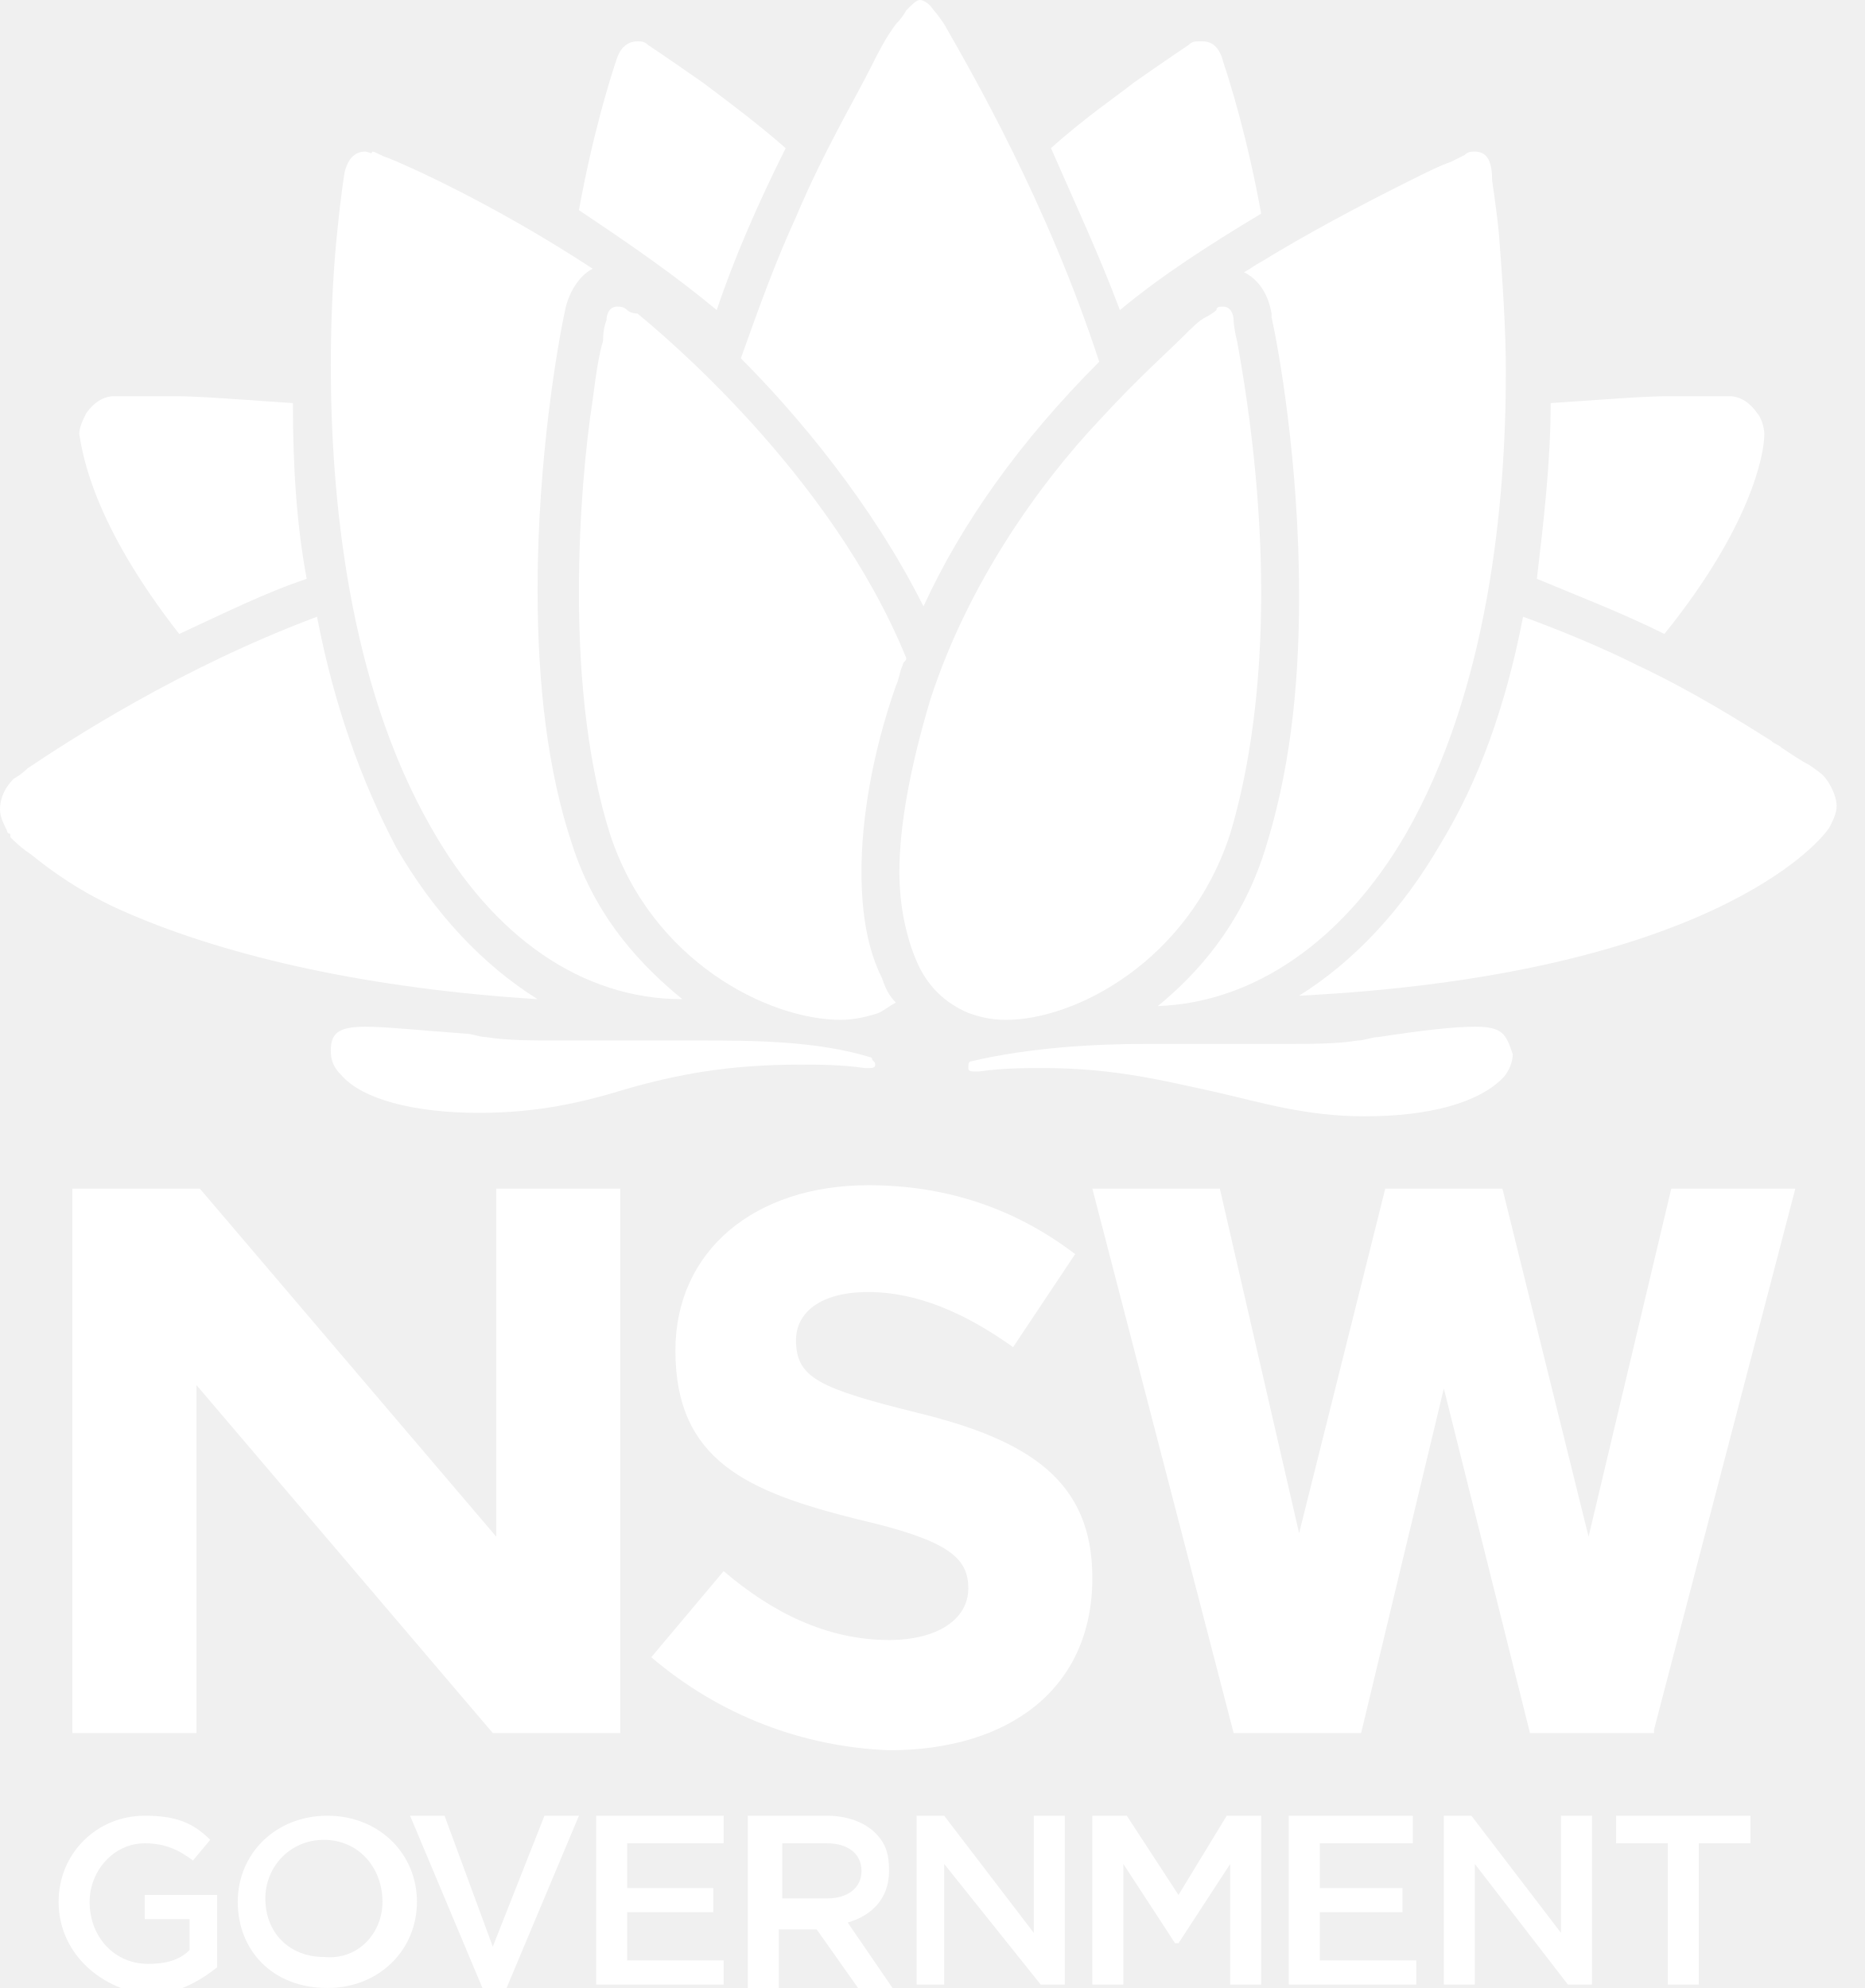
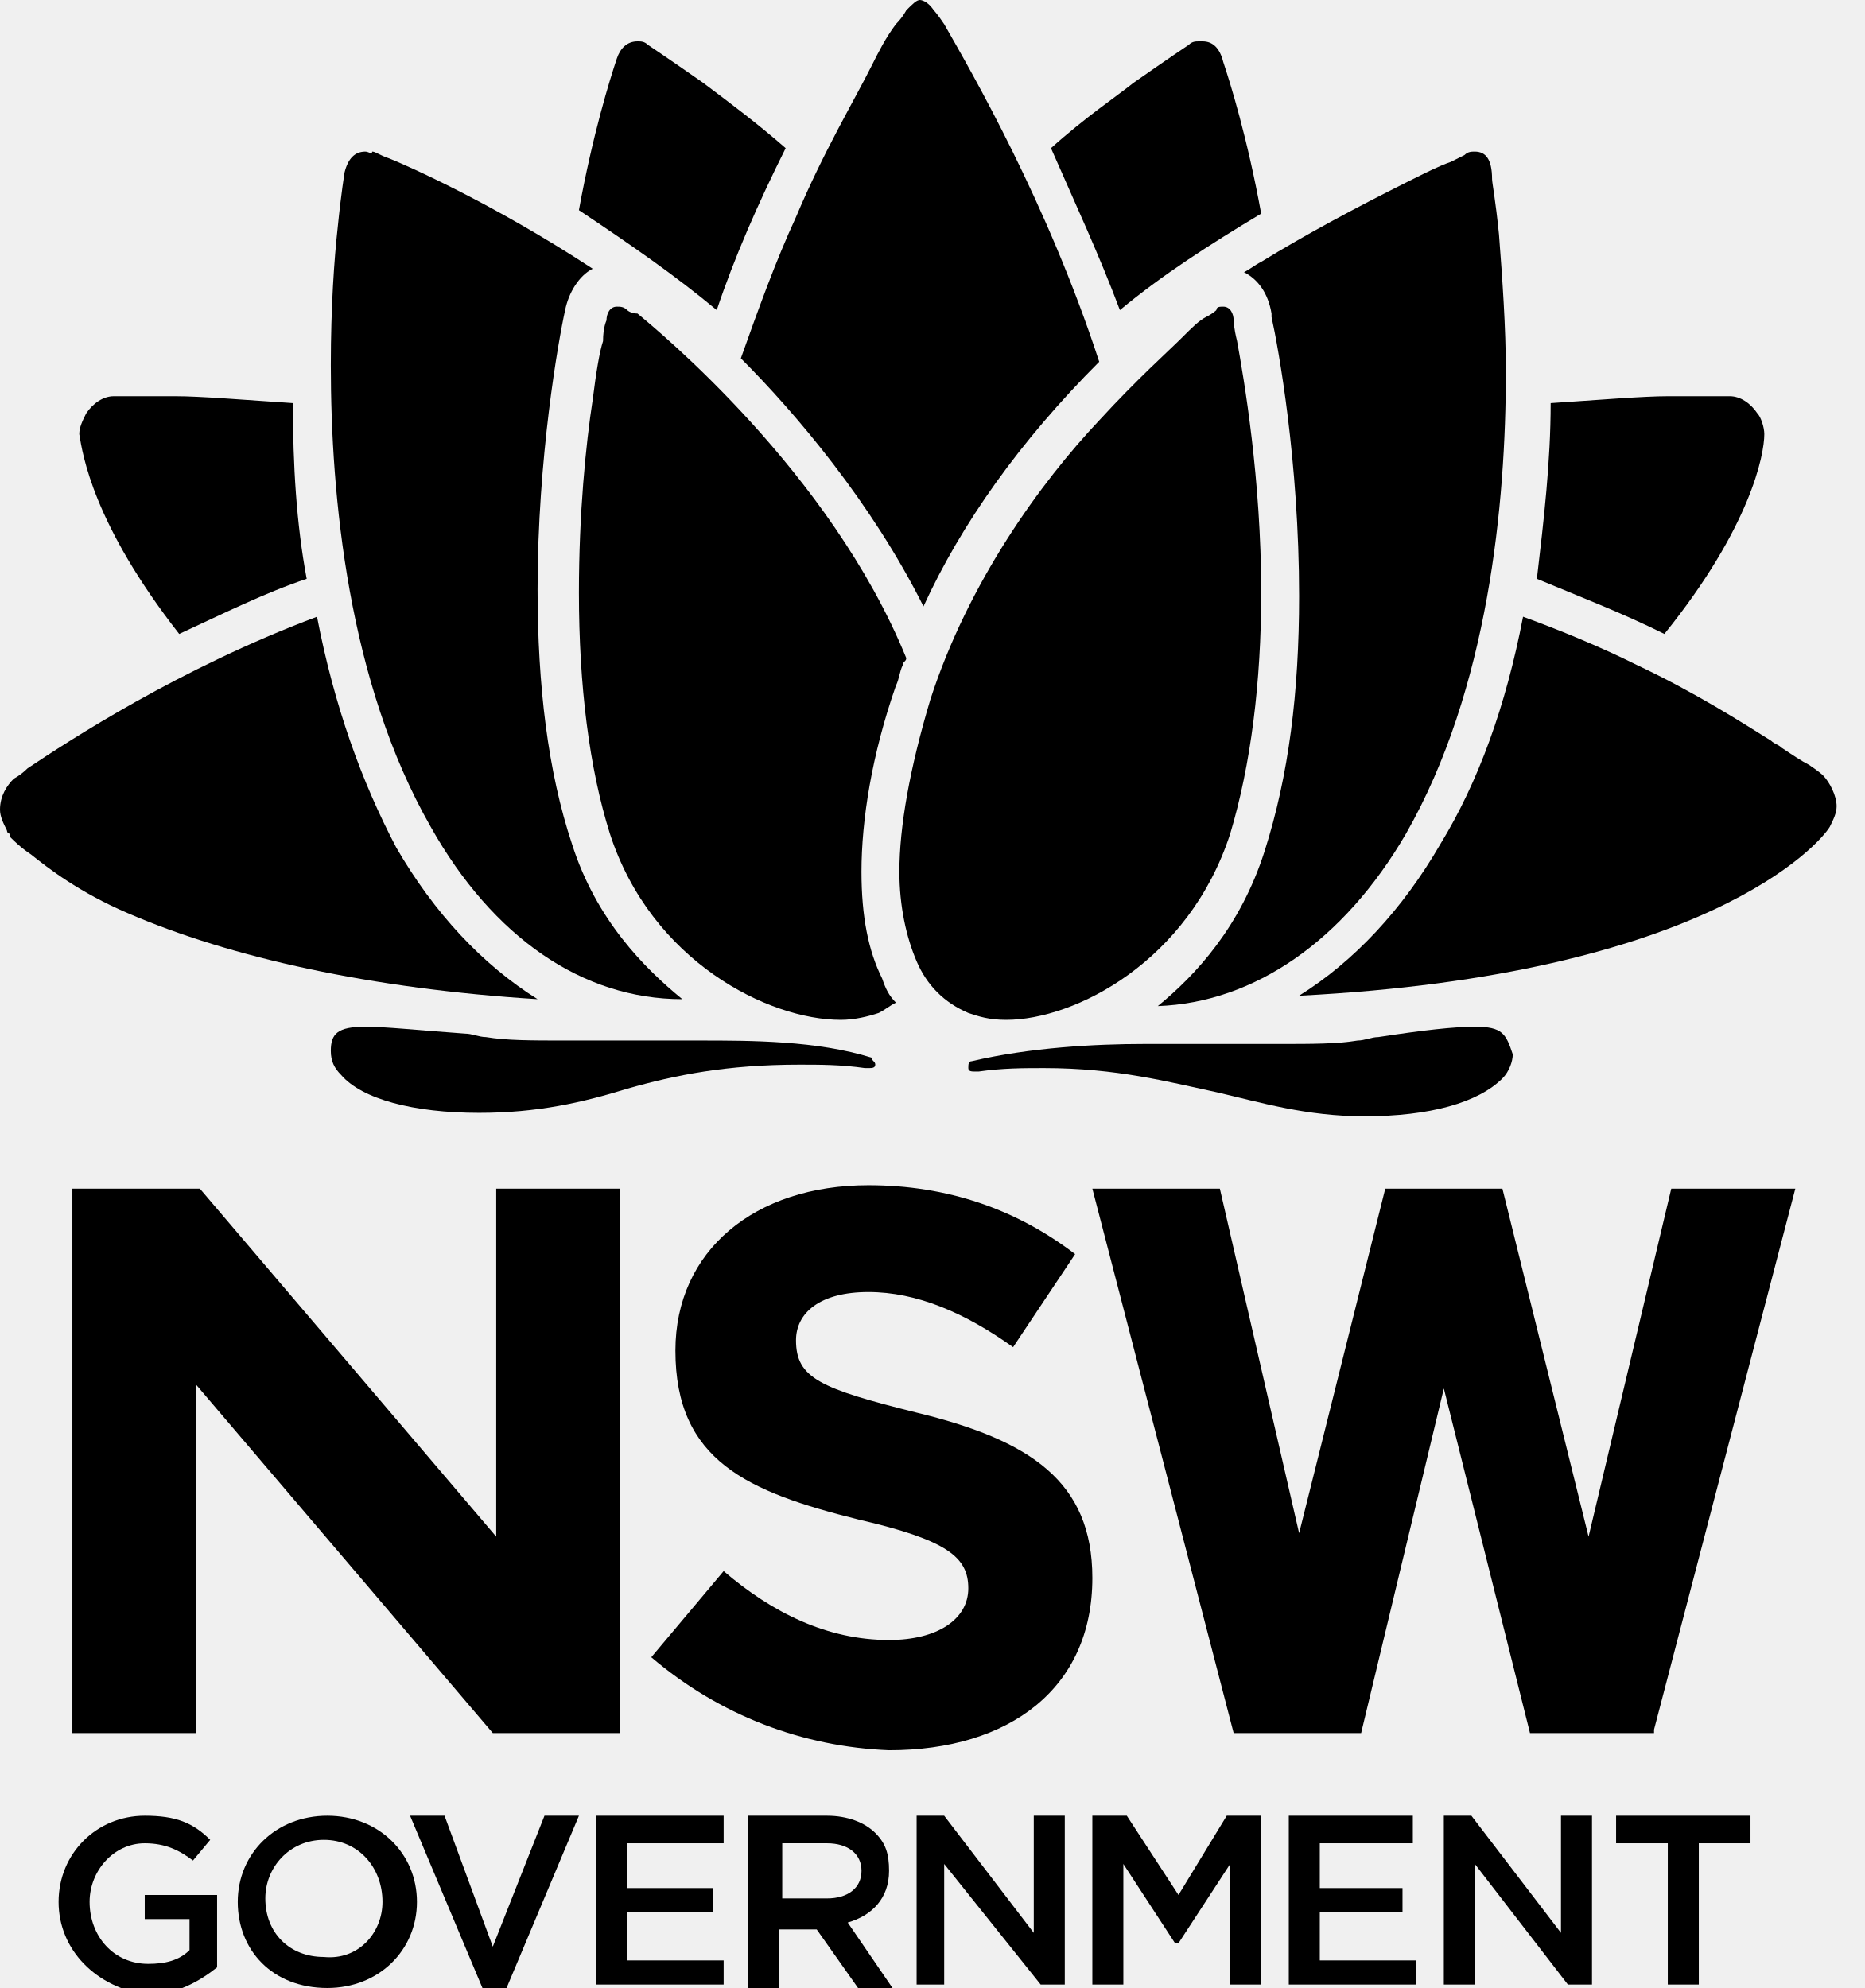
<svg xmlns="http://www.w3.org/2000/svg" fill="none" height="500" viewBox="0 0 469 500" width="469">
  <clipPath id="a">
-     <path d="m0 0h469v500h-469z" />
+     <path d="m0 0h468.75v500h-468.75z" />
  </clipPath>
-   <g clip-path="url(#a)" fill="#fff">
+   <g clip-path="url(#a)" fill="#000">
    <path d="m124.787 386.481-74.523-87.522h-32.062v136.915h31.196v-87.521l74.523 87.521h32.063v-136.915h-31.196zm295.494-87.522-20.797 87.522-21.664-87.522h-29.463l-21.663 86.655-19.931-86.655h-32.063l35.529 136.915h32.062l20.798-86.655 21.663 86.655h31.196v-.866l35.529-136.049z" />
    <path d="m14.734 478.335c0-12.132 9.532-21.664 21.664-21.664 7.799 0 12.132 1.733 16.464 6.066l-4.333 5.199c-3.466-2.599-6.932-4.333-12.132-4.333-7.799 0-13.865 6.933-13.865 14.732 0 8.665 6.066 15.597 14.731 15.597 4.333 0 7.799-.866 10.399-3.465v-7.8h-11.265v-6.065h18.198v18.197c-4.333 3.466-10.399 6.933-17.331 6.933-12.998-1.734-22.53-11.265-22.53-23.397z" />
    <path d="m59.789 478.335c0-12.132 9.532-21.664 22.53-21.664 12.998 0 22.53 9.532 22.53 21.664s-9.532 21.663-22.53 21.663c-13.865 0-22.53-9.531-22.53-21.663zm36.395 0c0-8.666-6.066-15.598-14.731-15.598-8.666 0-14.731 6.932-14.731 14.731 0 8.665 6.066 14.732 14.731 14.732 8.666.866 14.731-6.067 14.731-13.865z" />
    <path d="m103.125 456.671h8.666l12.132 32.929 12.998-32.929h8.665l-18.198 43.327h-6.065z" />
    <path d="m149.914 456.671h32.063v6.932h-24.264v11.265h21.664v6.066h-21.664v12.132h24.264v6.066h-32.063z" />
    <path d="m188.915 456.671h19.064c5.2 0 9.532 1.733 12.132 4.332 2.6 2.6 3.467 5.2 3.467 9.533 0 6.932-4.334 11.265-10.399 12.998l11.265 16.464h-8.666l-10.398-14.731h-9.532v14.731h-7.799v-43.327zm19.064 20.797c5.2 0 8.666-2.6 8.666-6.932 0-4.333-3.466-6.933-8.666-6.933h-11.265v13.865z" />
    <path d="m230.506 456.671h6.932l22.53 29.462v-29.462h7.799v42.461h-6.066l-24.263-30.329v30.329h-6.932z" />
    <path d="m274.695 456.671h8.666l12.998 19.931 12.131-19.931h8.666v42.461h-7.799v-30.329l-12.998 19.93h-.867l-12.998-19.93v30.329h-7.799z" />
    <path d="m324.098 456.671h31.195v6.932h-23.397v11.265h20.798v6.066h-20.798v12.132h24.264v6.066h-32.062z" />
    <path d="m363.086 456.671h6.932l22.53 29.462v-29.462h7.799v42.461h-6.065l-23.397-30.329v30.329h-7.799z" />
    <path d="m419.406 463.603h-12.998v-6.932h33.796v6.932h-12.999v35.529h-7.799z" />
    <path d="m163.781 416.81 18.198-21.663c12.132 10.398 25.996 17.331 41.594 17.331 12.132 0 19.931-5.2 19.931-12.998 0-7.8-5.2-12.132-27.73-17.332-27.73-6.932-45.927-14.731-45.927-42.461 0-25.13 19.931-41.594 48.527-41.594 19.93 0 37.262 6.066 51.993 17.331l-15.598 23.397c-12.132-8.666-24.263-13.865-36.395-13.865s-18.198 5.199-18.198 12.132c0 9.532 6.066 12.132 30.33 18.197 28.596 6.933 44.193 17.332 44.193 41.595 0 27.73-20.796 43.327-51.126 43.327-21.664-.866-42.461-8.665-59.792-23.397z" />
    <path d="m91.857 38.129c-2.599 0-4.332 1.733-5.199 5.199 0 0-.866 5.199-1.733 13.865-.866 7.799-1.733 19.931-1.733 34.662 0 32.929 4.333 79.722 25.13 116.117 15.599 27.73 38.129 43.328 63.259 43.328-9.532-7.799-21.664-19.931-27.73-38.994-6.065-18.198-8.665-39.862-8.665-64.125 0-32.929 5.199-62.392 6.932-70.191.867-4.332 3.466-8.666 6.933-10.399-25.13-16.464-46.794-25.996-51.127-27.73-2.6-.867-3.466-1.733-4.333-1.733 0 .867-.866 0-1.733 0z" />
    <path d="m307.628 77.124c-.867 0-1.734 0-1.734.867 0 0-.866.866-2.599 1.733-1.733.866-3.466 2.599-6.066 5.199-3.466 3.466-11.265 10.399-20.797 20.797-14.731 15.598-32.929 40.728-42.461 70.191-5.2 17.331-7.799 32.062-7.799 43.327 0 8.666 1.733 16.465 4.332 22.531 2.6 6.066 6.933 10.399 12.999 12.998 2.599.867 5.199 1.733 9.532 1.733 17.331 0 45.927-14.731 56.326-46.793 5.199-17.331 7.799-38.129 7.799-60.659 0-28.596-4.333-53.726-6.066-63.258-.866-3.466-.867-5.199-.867-5.199 0-1.733-.866-3.466-2.599-3.466z" />
    <path d="m155.114 77.124c-1.733 0-2.599 1.733-2.599 3.466 0 0-.867 1.733-.867 5.199-.867 2.6-1.733 7.799-2.6 14.731-1.733 11.266-3.466 28.596-3.466 48.527 0 23.397 2.599 44.194 7.799 60.659 10.399 32.062 39.861 46.793 58.059 46.793 3.466 0 6.932-.866 9.532-1.733 1.733-.866 2.599-1.733 4.333-2.599-1.734-1.733-2.6-3.466-3.467-6.066-3.466-6.932-5.199-15.598-5.199-26.864 0-12.998 2.6-29.462 8.666-46.793.866-1.733.866-3.466 1.733-5.199 0-.867.866-.867.866-1.733-19.064-46.794-62.391-82.323-67.591-86.656-1.733 0-2.6-.866-2.6-.866-.866-.867-1.733-.867-2.599-.867z" />
    <path d="m231.365 0c-.866 0-1.733.867-3.466 2.6 0 0-.866 1.733-2.599 3.466-2.6 3.466-4.333 6.932-6.067 10.399-4.332 8.665-12.131 21.664-19.063 38.128-5.2 11.265-9.533 23.397-13.865 35.529 13.865 13.865 32.928 36.395 45.927 62.392 9.532-20.797 24.263-41.594 44.194-61.525-12.998-39.862-32.063-72.79-38.995-84.922-1.733-2.6-2.599-3.466-2.599-3.466-1.734-2.6-3.467-2.6-3.467-2.6z" />
    <path d="m370.885 38.129c-.867 0-1.733 0-2.6.867 0 0-1.733.867-3.466 1.733-2.599.867-6.066 2.6-9.532 4.333l-1.733.867c-12.132 6.066-25.13 12.998-36.395 19.93-1.733.867-2.6 1.733-4.333 2.6 3.466 1.733 6.066 5.199 6.932 10.399v.866c1.733 7.799 6.933 36.395 6.933 70.191 0 24.263-2.6 45.06-8.666 64.125-6.065 19.063-17.33 31.195-26.863 38.994 24.264-.866 46.794-16.464 62.392-43.327 20.797-36.395 25.13-83.189 25.13-116.118 0-11.266-.866-23.397-1.733-34.662-.866-8.665-1.733-12.998-1.733-13.865 0-5.199-1.733-6.932-4.333-6.932z" />
    <path d="m302.423 10.4h-.866c-.867 0-1.733 0-2.6.867 0 0-5.2 3.466-13.865 9.532-4.333 3.466-12.131 8.665-20.797 16.465 6.066 13.865 12.132 26.863 17.331 40.728 10.398-8.666 22.53-16.464 35.528-24.263-3.465-19.064-7.798-32.929-9.532-38.128-.866-3.466-2.599-5.199-5.199-5.199z" />
    <path d="m160.313 10.4c-2.6 0-4.333 1.733-5.199 4.333-1.733 5.199-6.066 19.064-9.532 38.128 12.998 8.665 24.263 16.464 34.662 25.13 4.332-12.998 10.399-26.863 17.331-40.728-6.932-6.066-13.865-11.265-20.797-16.465-8.666-6.066-13.865-9.532-13.865-9.532-.867-.867-1.733-.867-2.6-.867z" />
    <path d="m39.864 99.652c-6.932 0-11.265 0-11.265 0-2.6 0-5.199 1.733-6.932 4.333-.867 1.733-1.733 3.466-1.733 5.2.867 5.199 3.466 22.53 25.13 50.26 11.265-5.2 21.664-10.399 32.062-13.865-2.599-13.865-3.466-28.597-3.466-44.195-12.998-.866-23.397-1.733-29.462-1.733-1.733 0-2.6 0-4.333 0z" />
    <path d="m422.881 99.652c-.866 0-2.599 0-3.466 0-6.066 0-16.464.867-29.462 1.733 0 14.732-1.734 29.463-3.467 44.195 10.399 4.332 21.664 8.665 32.063 13.865 21.664-26.864 25.13-45.061 25.13-50.26 0-1.734-.867-4.334-1.733-5.2-1.733-2.6-4.333-4.333-6.933-4.333-.867 0-5.199 0-12.132 0z" />
    <path d="m383.01 155.112c-4.333 22.53-11.266 41.594-20.798 57.192-9.532 16.465-21.663 29.463-35.528 38.128 102.253-5.199 130.849-38.128 133.449-42.461.866-1.733 1.733-3.466 1.733-5.199 0-2.6-1.733-6.066-3.466-7.799 0 0-.867-.867-3.466-2.6-1.734-.866-4.334-2.599-6.933-4.332-.867-.867-1.733-.867-2.6-1.734-6.932-4.332-19.064-12.131-33.795-19.064-8.666-4.332-19.064-8.665-28.596-12.131z" />
    <path d="m79.722 155.112c-34.662 12.998-62.392 31.195-72.79 38.128-1.733 1.733-3.466 2.599-3.466 2.599-1.733 1.733-3.466 4.333-3.466 7.8 0 1.733.867 3.466 1.733 5.199 0 0 0 .866.867.866v.867c.867.866 2.6 2.6 5.199 4.333 4.333 3.466 12.132 9.532 24.263 14.731 25.997 11.265 61.525 19.064 103.12 21.664-13.865-8.666-25.996-21.664-35.529-38.128-8.665-16.465-15.598-35.529-19.931-58.059z" />
    <path d="m370.889 258.23c-5.199 0-12.998.867-24.263 2.6-1.733 0-3.466.867-5.199.867-5.2.866-11.265.866-19.931.866-5.199 0-10.399 0-15.598 0h-.867c-5.199 0-11.265 0-17.331 0-12.132 0-28.596.867-43.327 4.333-.867 0-.867.866-.867 1.733 0 .866.867.866 1.733.866h.867c6.065-.866 11.265-.866 16.464-.866 18.198 0 31.196 3.466 43.328 6.066 11.265 2.6 22.53 6.065 37.262 6.065 16.464 0 28.596-3.465 34.662-9.531 1.733-1.734 2.599-4.333 2.599-6.066-1.733-5.199-2.599-6.933-9.532-6.933z" />
    <path d="m91.857 258.23c-6.933 0-8.666 1.734-8.666 6.066 0 2.6.867 4.333 2.6 6.066 5.199 6.066 18.198 9.532 34.662 9.532 14.732 0 25.997-2.599 37.262-6.065 12.132-3.467 25.13-6.067 43.328-6.067 5.199 0 10.398 0 16.464.867h.867c.866 0 1.733 0 1.733-.867 0-.866-.867-.866-.867-1.733-13.865-4.332-30.329-4.332-43.327-4.332-6.066 0-12.132 0-17.332 0h-.866c-5.199 0-10.399 0-15.598 0-8.666 0-14.731 0-19.931-.867-1.733 0-3.466-.866-5.199-.866-12.131-.867-19.931-1.734-25.13-1.734z" />
  </g>
</svg>
